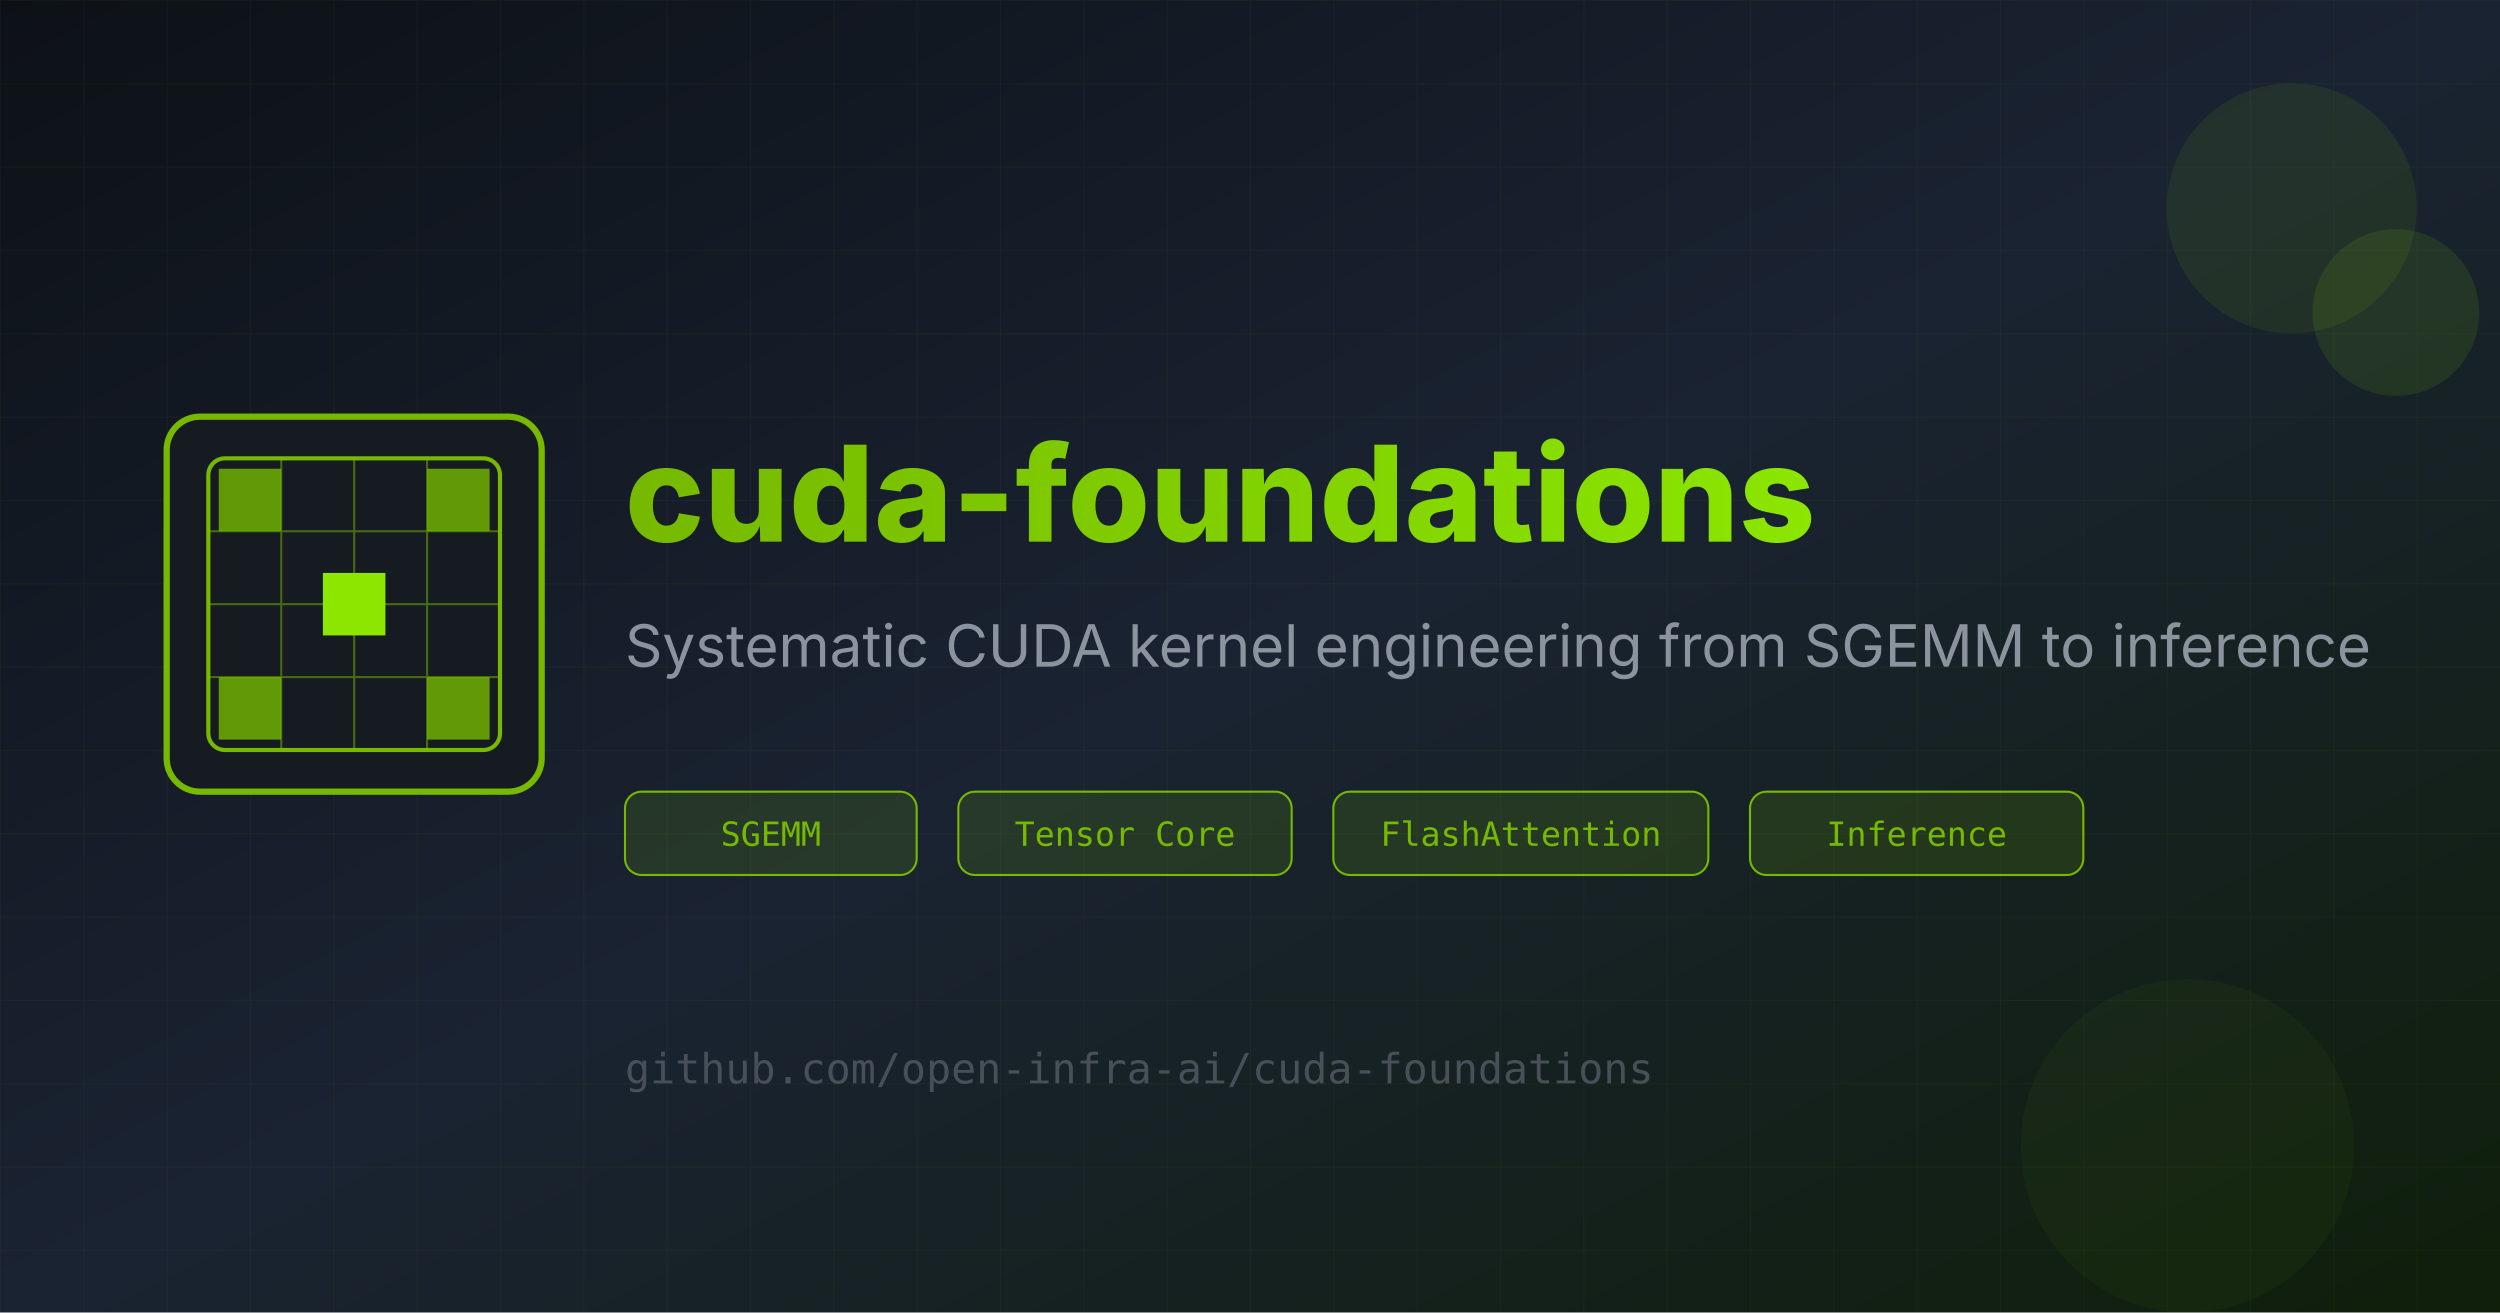
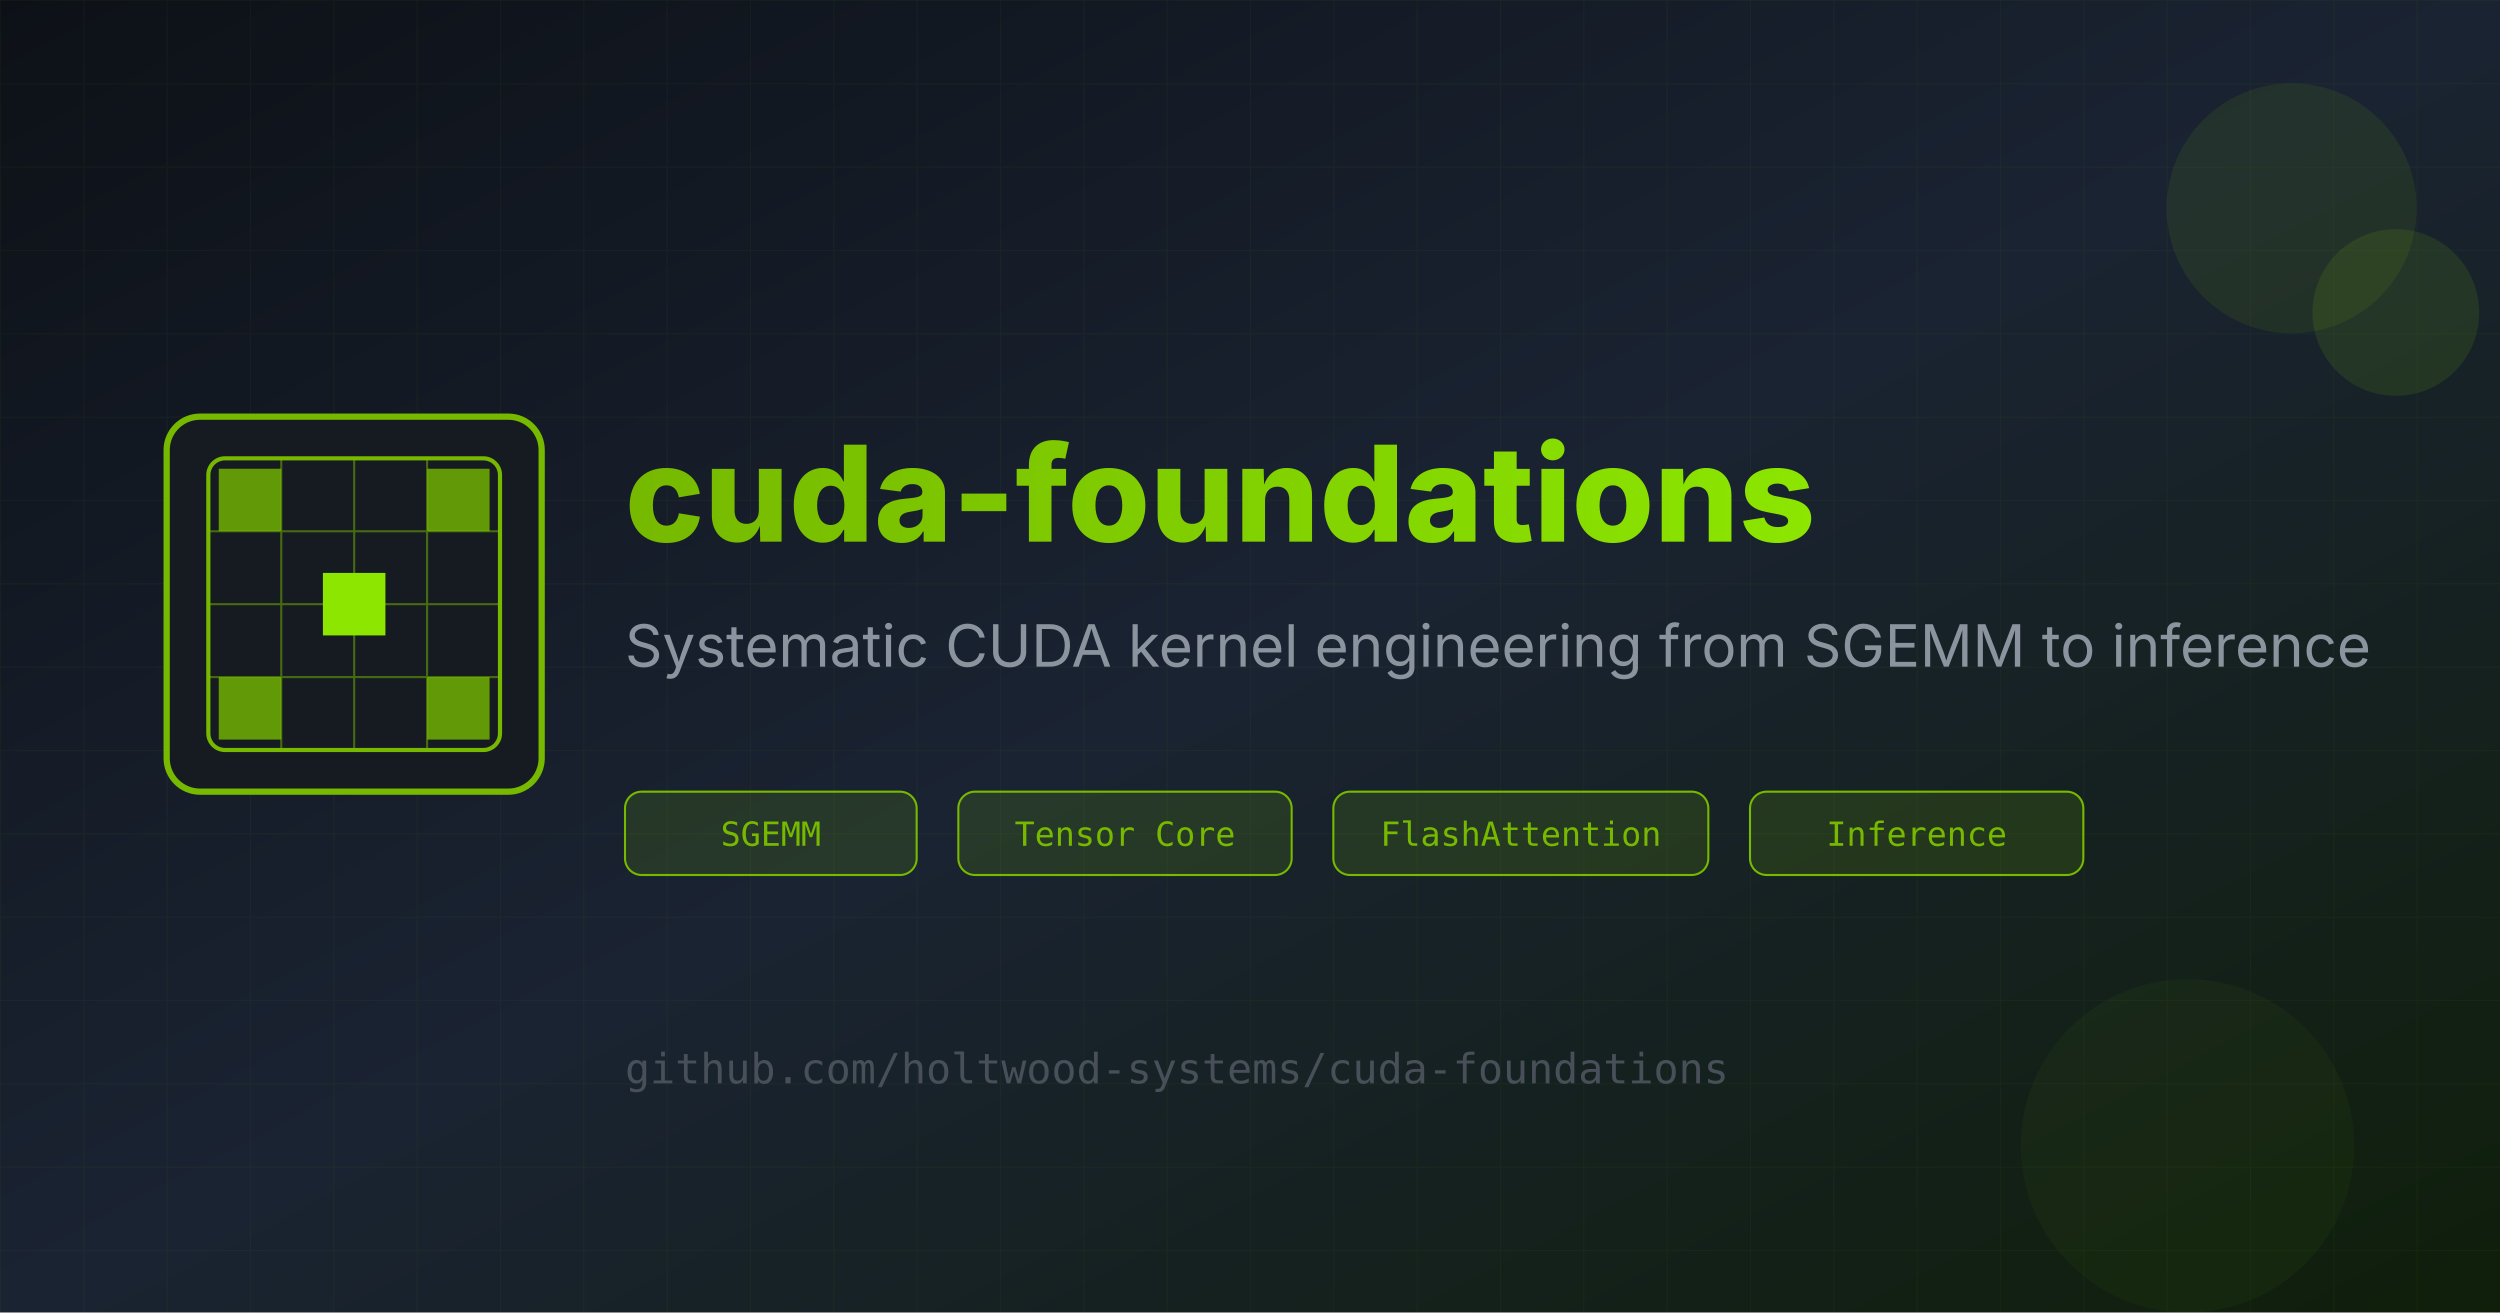
<svg xmlns="http://www.w3.org/2000/svg" viewBox="0 0 1200 630" width="1200" height="630">
  <defs>
    <linearGradient id="bg-gradient" x1="0%" y1="0%" x2="100%" y2="100%">
      <stop offset="0%" style="stop-color:#0d1117" />
      <stop offset="50%" style="stop-color:#1a2332" />
      <stop offset="100%" style="stop-color:#0f1f0a" />
    </linearGradient>
    <linearGradient id="brand-gradient" x1="0%" y1="0%" x2="100%" y2="0%">
      <stop offset="0%" style="stop-color:#76B900" />
      <stop offset="100%" style="stop-color:#8ce600" />
    </linearGradient>
    <pattern id="grid" width="40" height="40" patternUnits="userSpaceOnUse">
      <path d="M 40 0 L 0 0 0 40" fill="none" stroke="rgba(118, 185, 0, 0.05)" stroke-width="1" />
    </pattern>
  </defs>
  <rect width="1200" height="630" fill="url(#bg-gradient)" />
  <rect width="1200" height="630" fill="url(#grid)" />
  <g transform="translate(80, 200)">
    <rect x="0" y="0" width="180" height="180" rx="16" fill="#161b22" stroke="#76B900" stroke-width="3" />
    <rect x="20" y="20" width="140" height="140" rx="8" fill="none" stroke="#76B900" stroke-width="2" />
    <g stroke="#76B900" stroke-width="1" opacity="0.5">
      <line x1="55" y1="20" x2="55" y2="160" />
      <line x1="90" y1="20" x2="90" y2="160" />
      <line x1="125" y1="20" x2="125" y2="160" />
      <line x1="20" y1="55" x2="160" y2="55" />
      <line x1="20" y1="90" x2="160" y2="90" />
      <line x1="20" y1="125" x2="160" y2="125" />
    </g>
    <rect x="25" y="25" width="30" height="30" fill="#76B900" opacity="0.8" />
    <rect x="125" y="25" width="30" height="30" fill="#76B900" opacity="0.8" />
    <rect x="25" y="125" width="30" height="30" fill="#76B900" opacity="0.8" />
    <rect x="125" y="125" width="30" height="30" fill="#76B900" opacity="0.8" />
    <rect x="75" y="75" width="30" height="30" fill="#8ce600" />
  </g>
  <text x="300" y="260" font-family="Inter, Segoe UI, Roboto, Helvetica Neue, Arial, sans-serif" font-size="64" font-weight="800" fill="url(#brand-gradient)">cuda-foundations</text>
  <text x="300" y="320" font-family="Inter, Segoe UI, Roboto, Helvetica Neue, Arial, sans-serif" font-size="28" fill="#8b949e">Systematic CUDA kernel engineering from SGEMM to inference</text>
  <g transform="translate(300, 380)">
    <rect x="0" y="0" width="140" height="40" rx="8" fill="rgba(118, 185, 0, 0.15)" stroke="#76B900" stroke-width="1" />
    <text x="70" y="26" font-family="monospace" font-size="16" fill="#76B900" text-anchor="middle">SGEMM</text>
    <rect x="160" y="0" width="160" height="40" rx="8" fill="rgba(118, 185, 0, 0.15)" stroke="#76B900" stroke-width="1" />
    <text x="240" y="26" font-family="monospace" font-size="16" fill="#76B900" text-anchor="middle">Tensor Core</text>
    <rect x="340" y="0" width="180" height="40" rx="8" fill="rgba(118, 185, 0, 0.15)" stroke="#76B900" stroke-width="1" />
    <text x="430" y="26" font-family="monospace" font-size="16" fill="#76B900" text-anchor="middle">FlashAttention</text>
    <rect x="540" y="0" width="160" height="40" rx="8" fill="rgba(118, 185, 0, 0.15)" stroke="#76B900" stroke-width="1" />
    <text x="620" y="26" font-family="monospace" font-size="16" fill="#76B900" text-anchor="middle">Inference</text>
  </g>
-   <text x="300" y="520" font-family="monospace" font-size="20" fill="#484f58">github.com/open-infra-ai/cuda-foundations</text>
+   <text x="300" y="520" font-family="monospace" font-size="20" fill="#484f58">github.com/holtwood-systems/cuda-foundations</text>
  <circle cx="1100" cy="100" r="60" fill="#76B900" opacity="0.1" />
  <circle cx="1150" cy="150" r="40" fill="#8ce600" opacity="0.1" />
  <circle cx="1050" cy="550" r="80" fill="#76B900" opacity="0.05" />
</svg>
